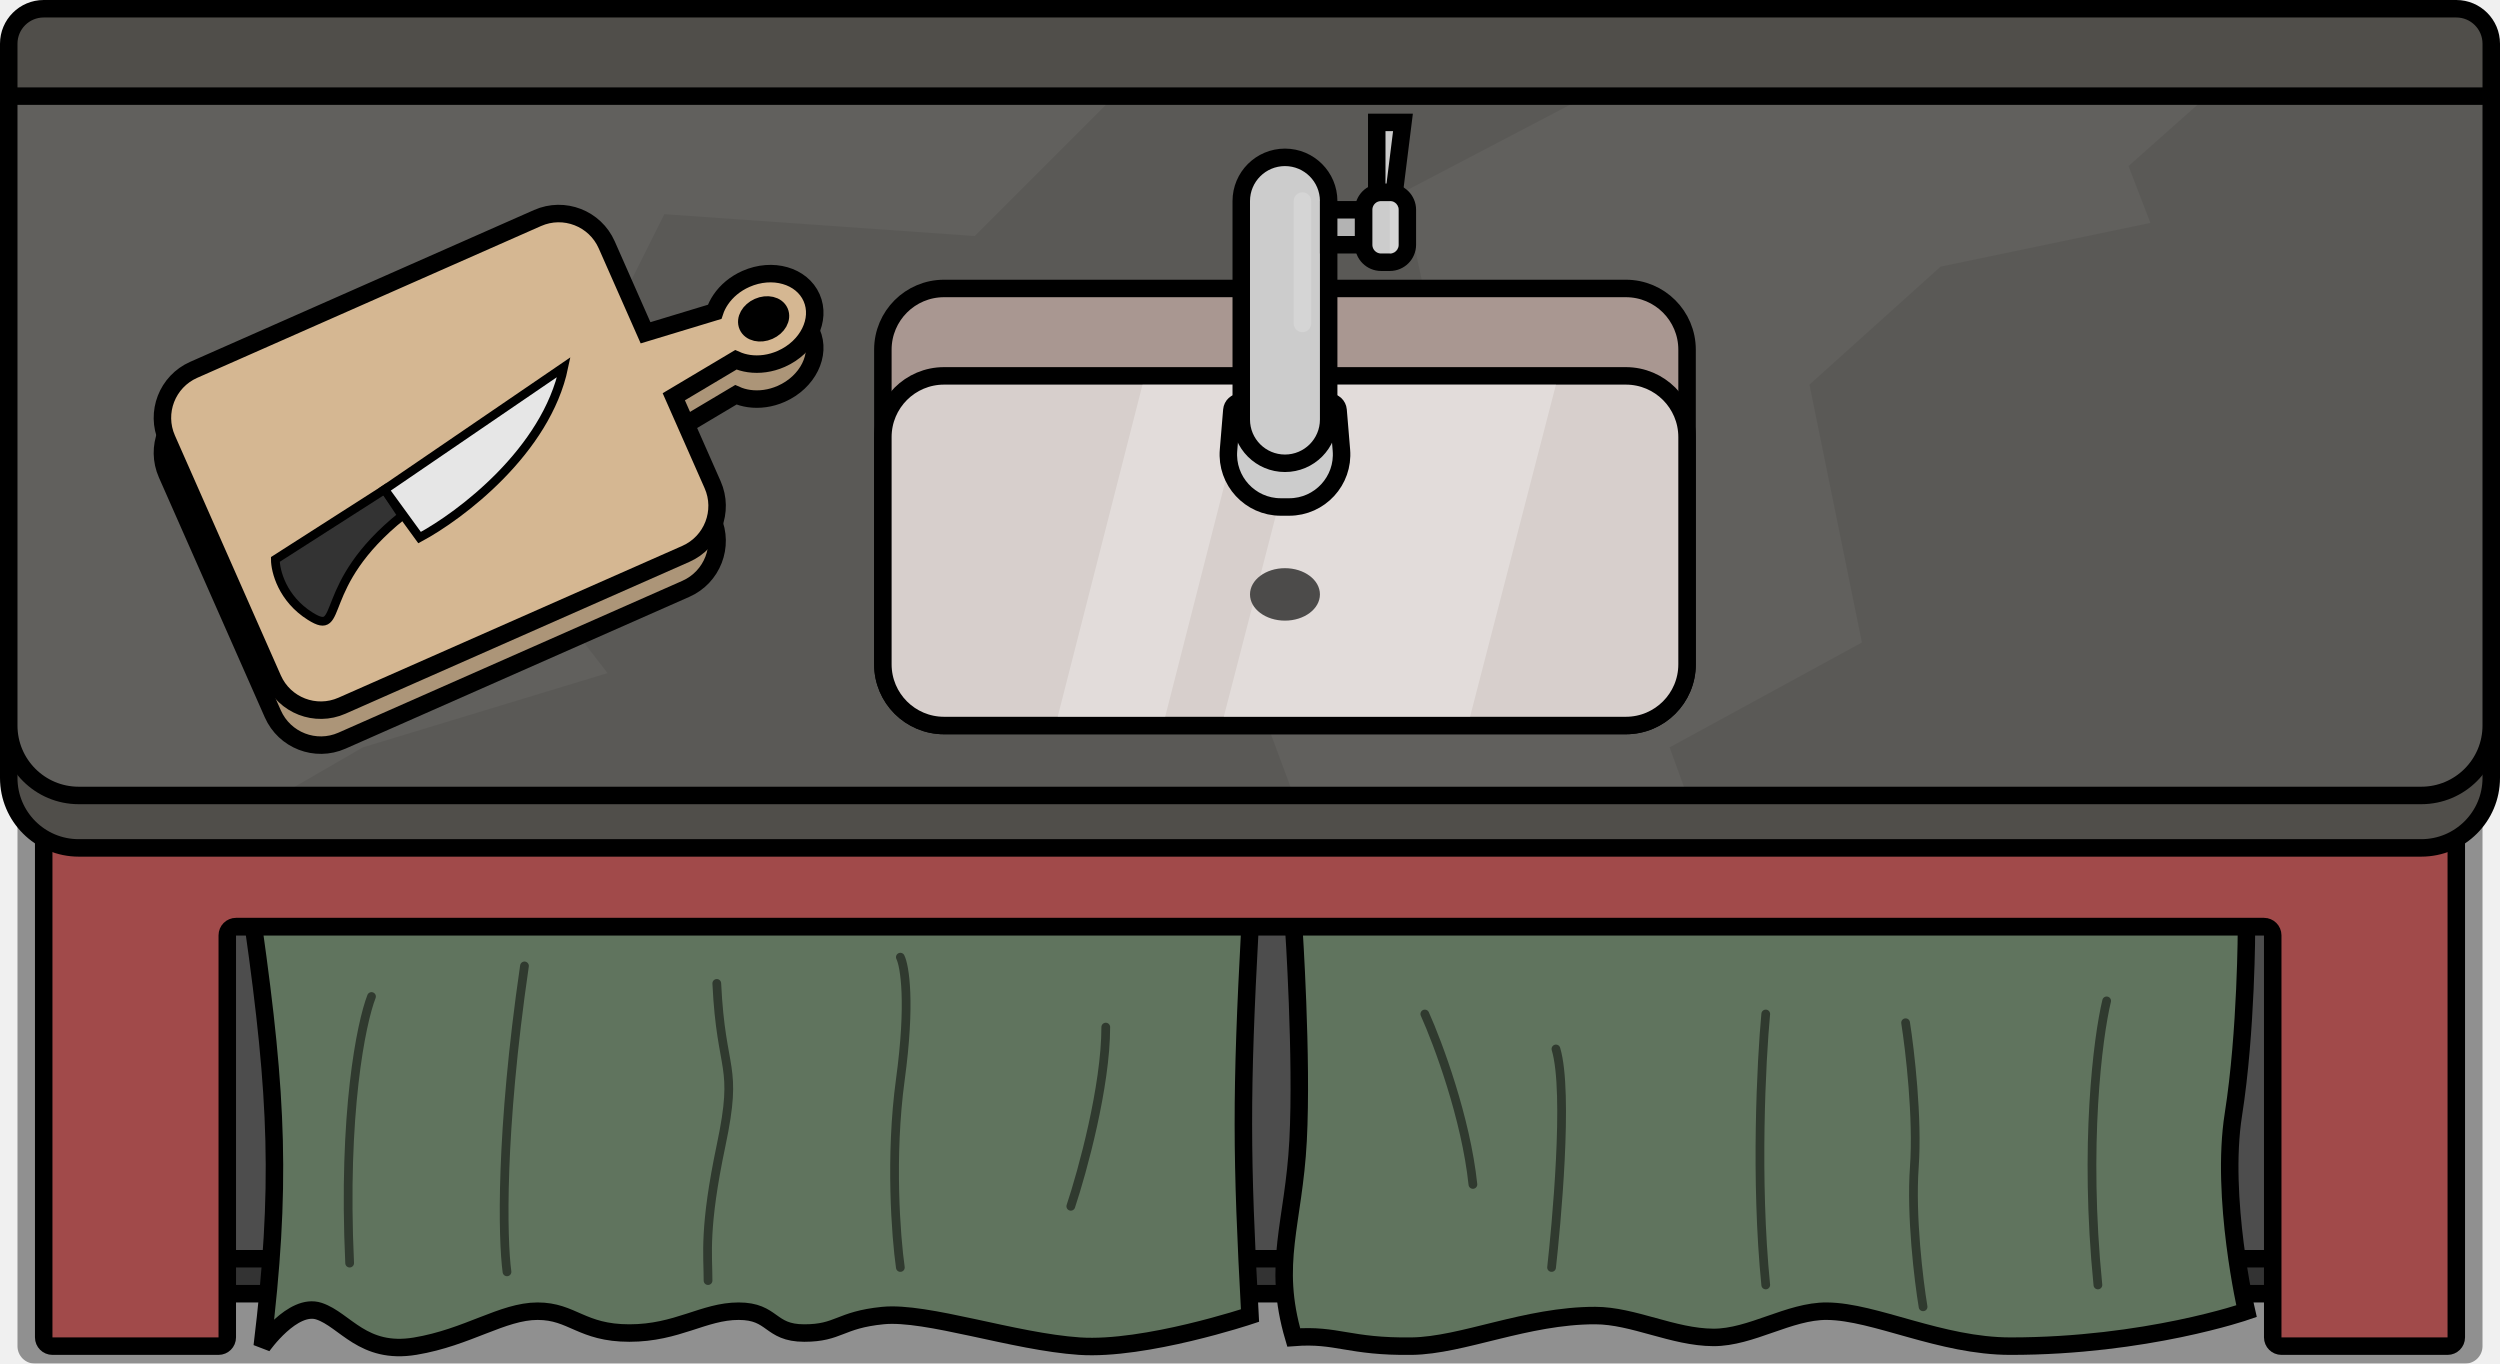
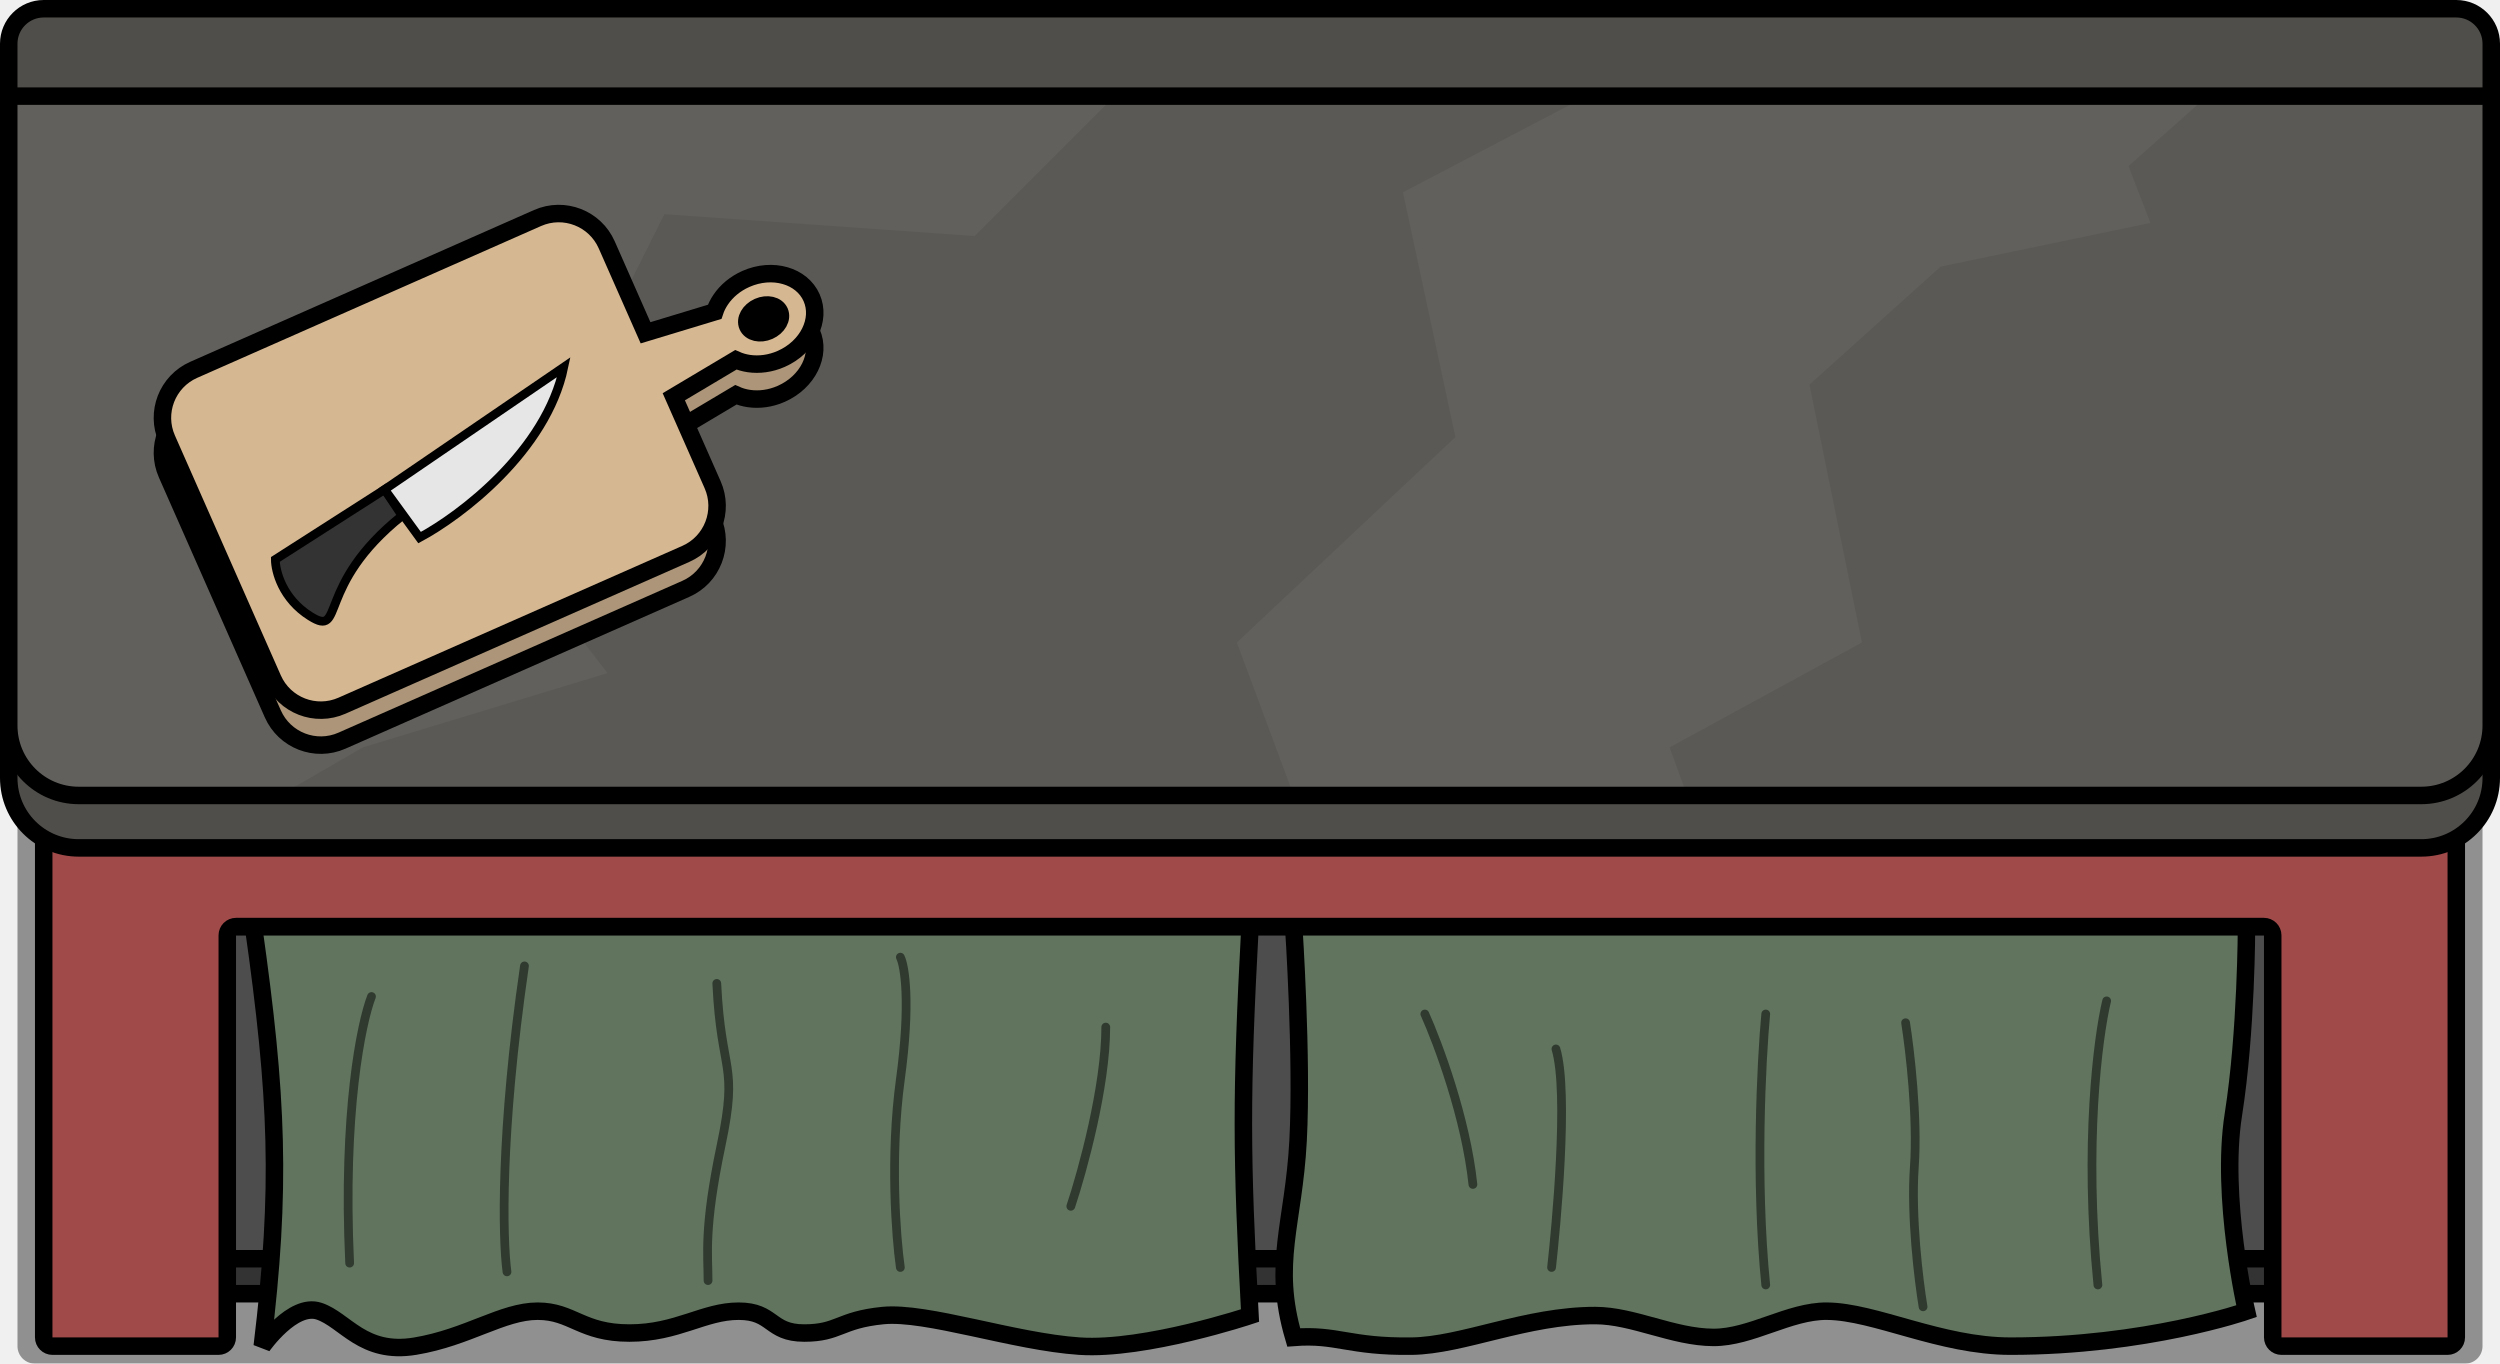
<svg xmlns="http://www.w3.org/2000/svg" width="286" height="156" viewBox="0 0 286 156" fill="none">
  <g clip-path="url(#clip0_107_21207)">
    <g style="mix-blend-mode:multiply" opacity="0.4">
      <rect x="2" y="76" width="282" height="80" rx="2" fill="black" />
    </g>
    <rect x="26" y="106" width="234" height="42" rx="1" fill="#333333" stroke="black" stroke-width="2" />
    <rect x="26" y="106" width="234" height="38" rx="1" fill="#4D4D4D" stroke="black" stroke-width="2" />
    <path d="M148 106H257C257 106 257 118 255.5 127.5C254 137 257 150 257 150C257 150 245.5 154 230 154C222 154 214.5 150.043 209 150C204.686 149.966 200.316 153.023 196 153C191.395 152.976 186.85 150.506 182.5 150.5C174.593 150.49 167.326 153.922 161.5 154C154.286 154.097 153 152.612 148 153C145.5 144.5 148 140 148.5 130.5C149 121 148 106 148 106Z" fill="#60745E" stroke="black" stroke-width="2" />
    <path opacity="0.5" d="M178 120C179.5 125 178 140.5 177.5 145M202 116C201.5 121.333 200.8 135 202 147M218 117C218.5 120.167 219.4 127.9 219 133.5C218.6 139.1 219.5 146.5 220 149.5M241 114.5C240 118.667 238.4 131 240 147M163 116C164.5 119.333 167.7 127.9 168.5 135.5" stroke="black" stroke-linecap="round" />
    <path d="M29 106H143C141.968 125.26 142.013 132.252 143 150.5C143 150.5 131 154.5 123.5 154C116 153.5 106 150 101 150.5C96 151 96 152.5 92 152.5C88 152.5 88.5 150 84.5 150C80.5 150 77.5 152.5 72 152.5C66.5 152.5 65.5 150 61.5 150C57.5 150 53.5 153 47.5 154C41.5 155 39.5 151 36.5 150C33.5 149 30 154 30 154C32.211 135.836 31.748 125.468 29 106Z" fill="#60745E" stroke="black" stroke-width="2" />
    <path opacity="0.5" d="M42.5 114C41.333 117 39.2 127.3 40 144.5M58 145.5C57.5 141.833 57.2 129.7 60 110.5M82 112.5C82.5 123 84.5 121.5 82.5 131C80.5 140.5 81 143.5 81 146.5M103 145C102.5 141.5 101.8 132.3 103 123.5C104.2 114.7 103.5 110.5 103 109.5M122.5 138C123.833 134 126.5 124.3 126.5 117.5" stroke="black" stroke-linecap="round" />
    <path d="M5 153C5 153.552 5.448 154 6 154H25C25.552 154 26 153.552 26 153V107C26 106.448 26.448 106 27 106H259C259.552 106 260 106.448 260 107V153C260 153.552 260.448 154 261 154H280C280.552 154 281 153.552 281 153V96C281 95.448 280.552 95 280 95H6C5.448 95 5 95.448 5 96V153Z" fill="#A14A4A" stroke="black" stroke-width="2" />
    <path d="M1 5C1 2.791 2.791 1 5 1H281C283.209 1 285 2.791 285 5V89C285 93.418 281.418 97 277 97H9C4.582 97 1 93.418 1 89V5Z" fill="#504E4A" stroke="black" stroke-width="2" />
    <path d="M1 11H285V83C285 87.418 281.418 91 277 91H9C4.582 91 1 87.418 1 83V11Z" fill="#61605D" stroke="black" stroke-width="2" />
    <g style="mix-blend-mode:soft-light" opacity="0.11">
      <path d="M191 85.5L193 91H277C281.418 91 285 87.418 285 83V11H252.5L243.5 19L246 25.5L222 30.5L207 44L213 73.5L191 85.5Z" fill="black" />
    </g>
    <g style="mix-blend-mode:soft-light" opacity="0.11">
      <path d="M141.5 73.5L148 91H32L41.5 85.5L69.5 77L57.5 61.5L76 24.5L111.5 27L127.5 11H181.5L160.5 22L166.5 50L141.5 73.5Z" fill="black" />
    </g>
-     <rect x="101" y="33" width="92" height="50" rx="7" fill="#A99791" stroke="black" stroke-width="2" />
-     <rect x="101" y="43" width="92" height="40" rx="7" fill="#D7CFCC" stroke="black" stroke-width="2" />
-     <g style="mix-blend-mode:lighten" opacity="0.28">
-       <path d="M149.828 44H178L168.172 82H140L149.828 44Z" fill="white" />
-     </g>
-     <g style="mix-blend-mode:lighten" opacity="0.28">
-       <path d="M130.706 44H143L133.294 82H121L130.706 44Z" fill="white" />
-     </g>
-     <ellipse cx="147" cy="68" rx="4" ry="3" fill="#4C4B4A" />
-     <path d="M140.924 46.917C140.967 46.399 141.4 46 141.92 46H152.08C152.6 46 153.033 46.399 153.076 46.917L153.458 51.502C153.75 55 150.989 58 147.479 58H146.521C143.011 58 140.25 55 140.542 51.502L140.924 46.917Z" fill="#CCCCCC" stroke="black" stroke-width="2" />
-     <rect x="142" y="18" width="10" height="35" rx="5" fill="#CCCCCC" stroke="black" stroke-width="2" />
-     <g style="mix-blend-mode:soft-light" opacity="0.5">
-       <rect x="148" y="22" width="2" height="16" rx="1" fill="#D9D9D9" />
-     </g>
-     <rect width="4" height="4" transform="matrix(-1 0 0 1 156 24)" fill="#B3B3B3" stroke="black" stroke-width="2" />
-     <rect x="156" y="22" width="5" height="8" rx="2" fill="#CCCCCC" stroke="black" stroke-width="2" />
-     <path d="M157.5 22H159.5L160.5 14H157.5V22Z" fill="#CCCCCC" stroke="black" stroke-width="2" />
-     <g style="mix-blend-mode:soft-light" opacity="0.5">
-       <rect x="159" y="22" width="2" height="8" rx="1" fill="#D9D9D9" />
-     </g>
    <path d="M89.379 45.054C92.41 43.715 93.963 40.583 92.848 38.056C91.733 35.53 88.371 34.567 85.34 35.906C84.104 36.451 83.114 37.295 82.45 38.275C82.149 38.718 81.915 39.19 81.756 39.674L73.851 42.071L69.408 32.008C68.07 28.977 64.528 27.604 61.496 28.942L22.159 46.309C19.128 47.648 17.755 51.19 19.094 54.221L31.21 81.666C32.548 84.697 36.091 86.07 39.122 84.731L78.459 67.364C81.491 66.026 82.863 62.484 81.525 59.452L77.082 49.389L84.179 45.163C84.644 45.371 85.15 45.516 85.681 45.593C86.852 45.763 88.143 45.599 89.379 45.054Z" fill="#AC9578" stroke="black" stroke-width="2" />
    <path d="M89.379 41.054C92.41 39.715 93.963 36.583 92.848 34.056C91.733 31.53 88.371 30.567 85.34 31.906C84.104 32.451 83.114 33.295 82.45 34.275C82.149 34.718 81.915 35.19 81.756 35.674L73.851 38.071L69.408 28.008C68.07 24.977 64.528 23.604 61.496 24.942L22.159 42.309C19.128 43.648 17.755 47.19 19.094 50.221L31.21 77.666C32.548 80.697 36.091 82.07 39.122 80.731L78.459 63.364C81.491 62.026 82.863 58.484 81.525 55.452L77.082 45.389L84.179 41.163C84.644 41.371 85.15 41.516 85.681 41.593C86.852 41.763 88.143 41.599 89.379 41.054Z" fill="#D5B792" stroke="black" stroke-width="2" />
    <ellipse cx="2" cy="1.5" rx="2" ry="1.5" transform="matrix(0.914812 -0.40388 -0.40388 -0.914812 86.1353 38.6592)" fill="black" stroke="black" stroke-width="2" />
    <path d="M35.5 70.5C32.3 68.5 31.5 65.333 31.5 64L44 56L46 59C36 67 39.5 73 35.5 70.5Z" fill="#333333" stroke="black" />
    <path d="M48 61.5L44 56L64.5 42C62.5 51.6 52.667 59 48 61.5Z" fill="#E6E6E6" stroke="black" />
  </g>
  <defs>
    <clipPath id="clip0_107_21207">
      <rect width="286" height="156" fill="white" />
    </clipPath>
  </defs>
</svg>
